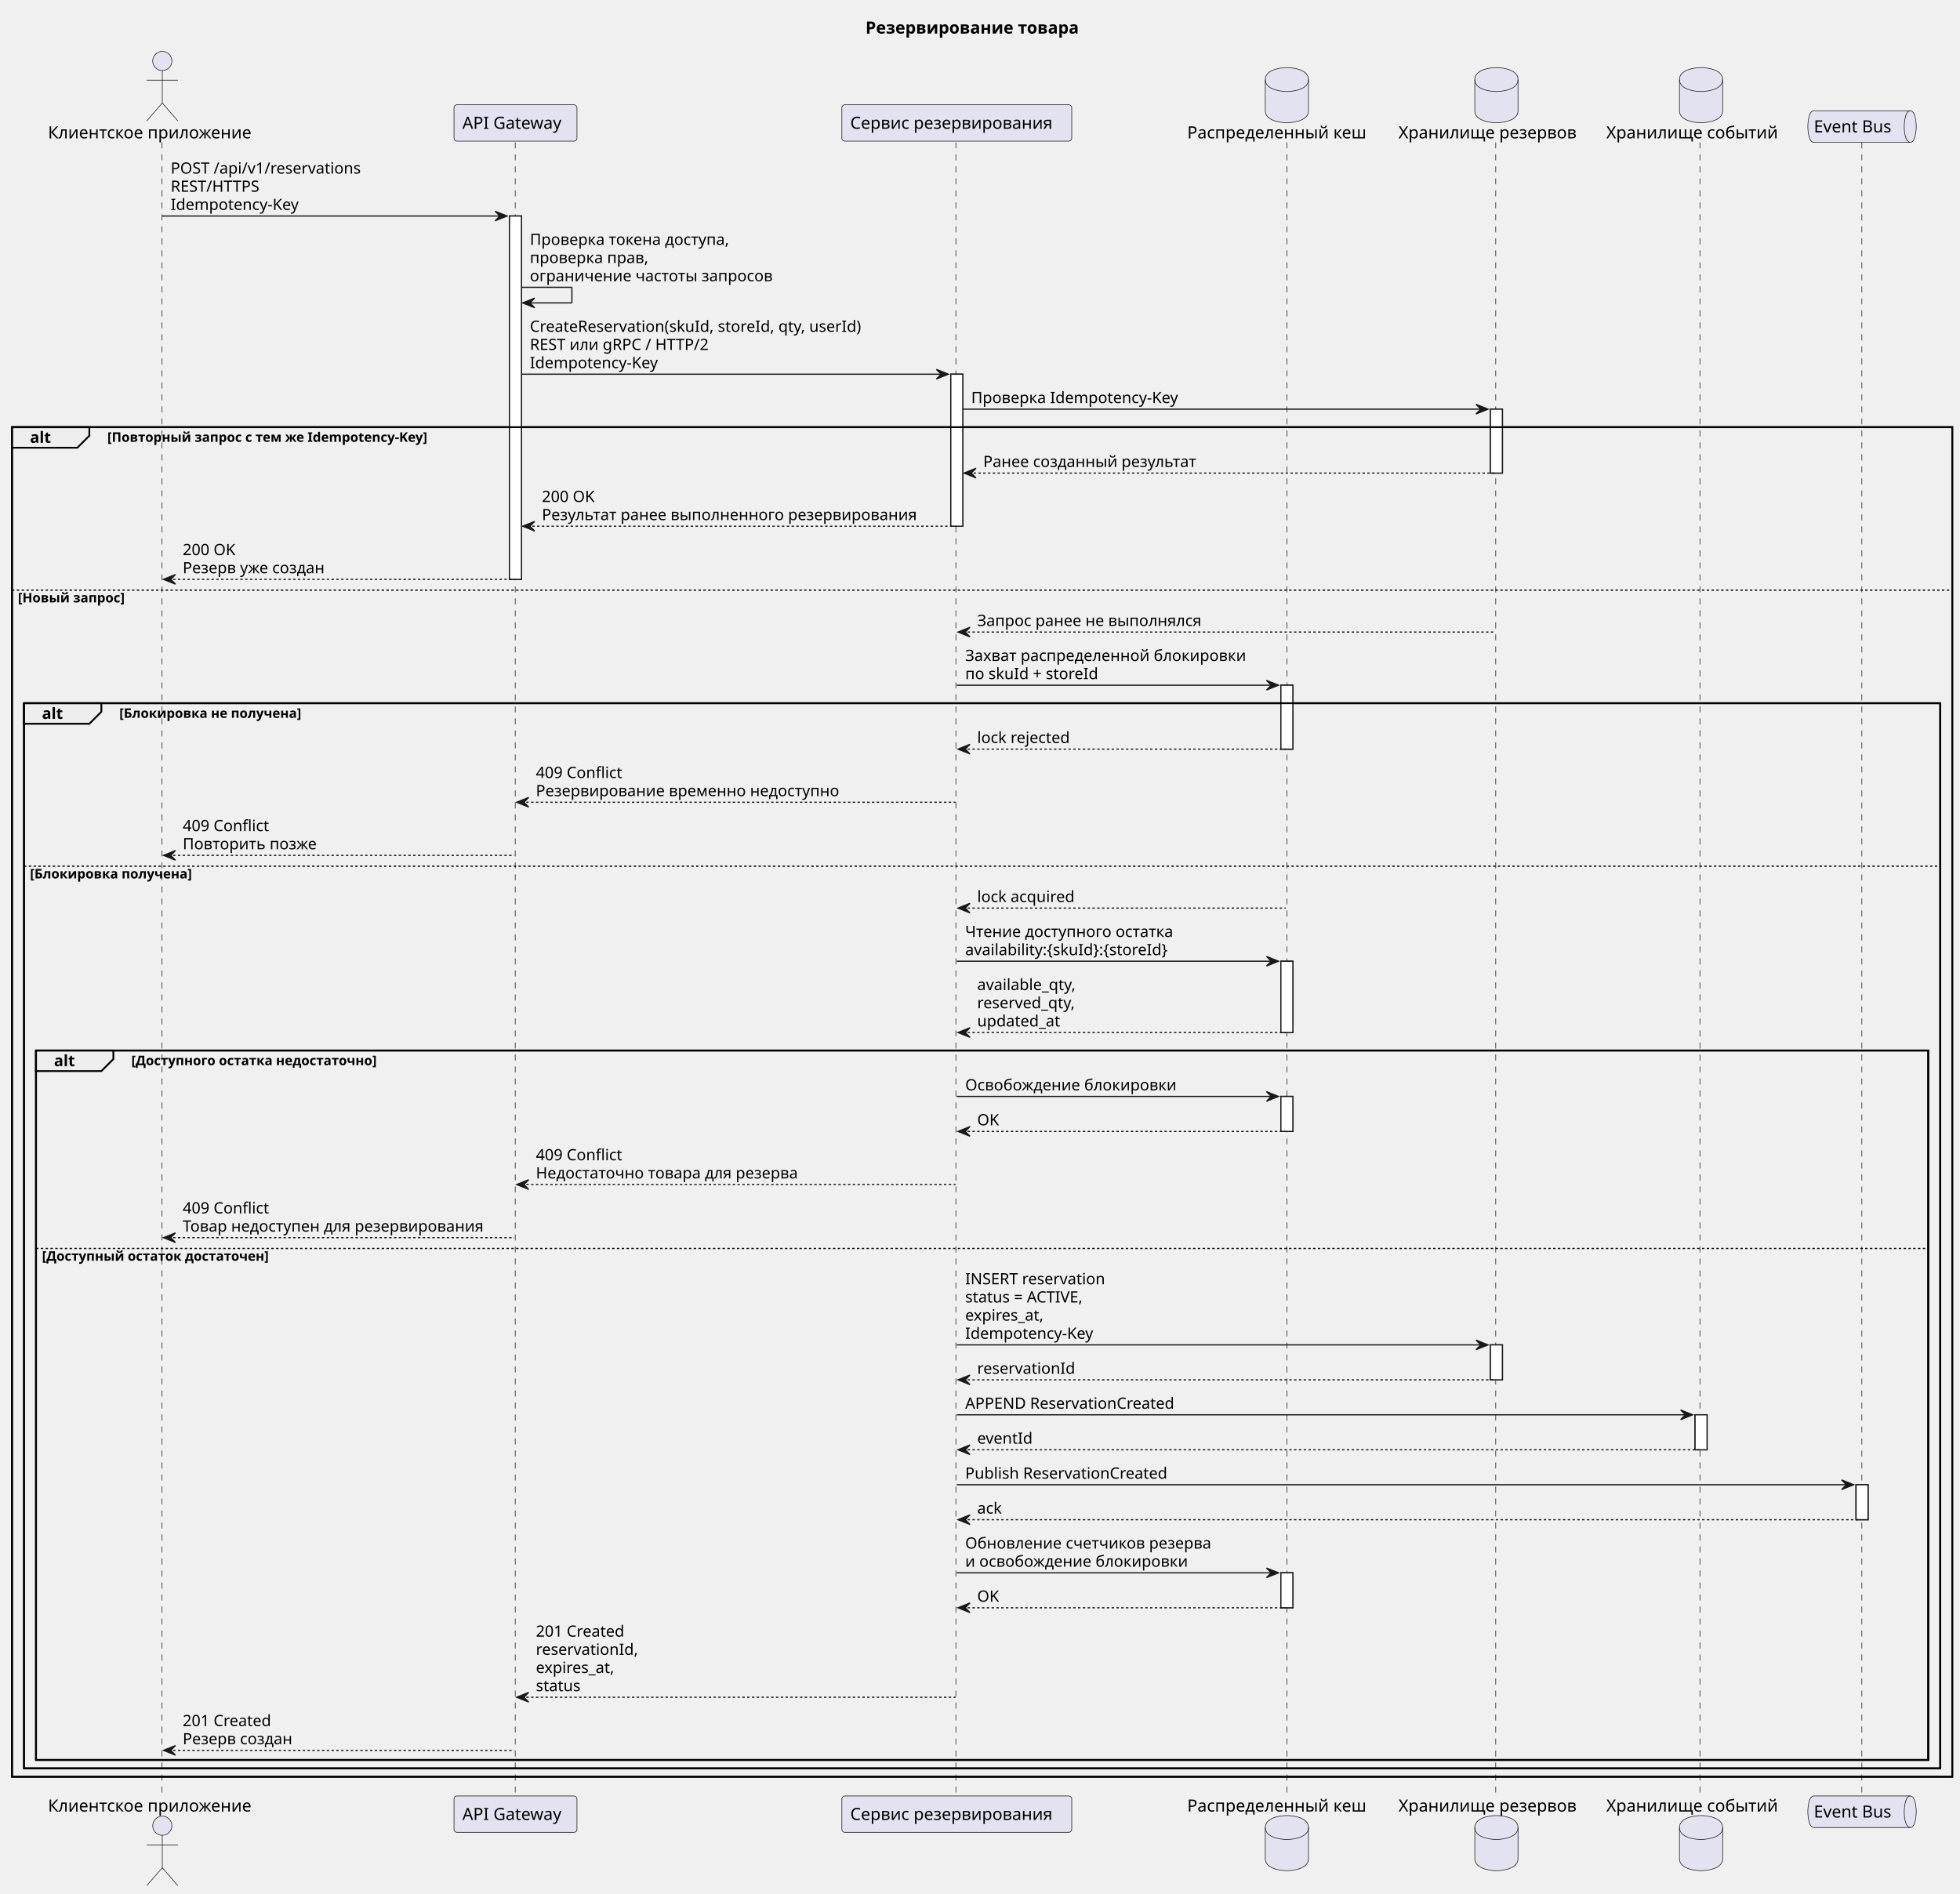
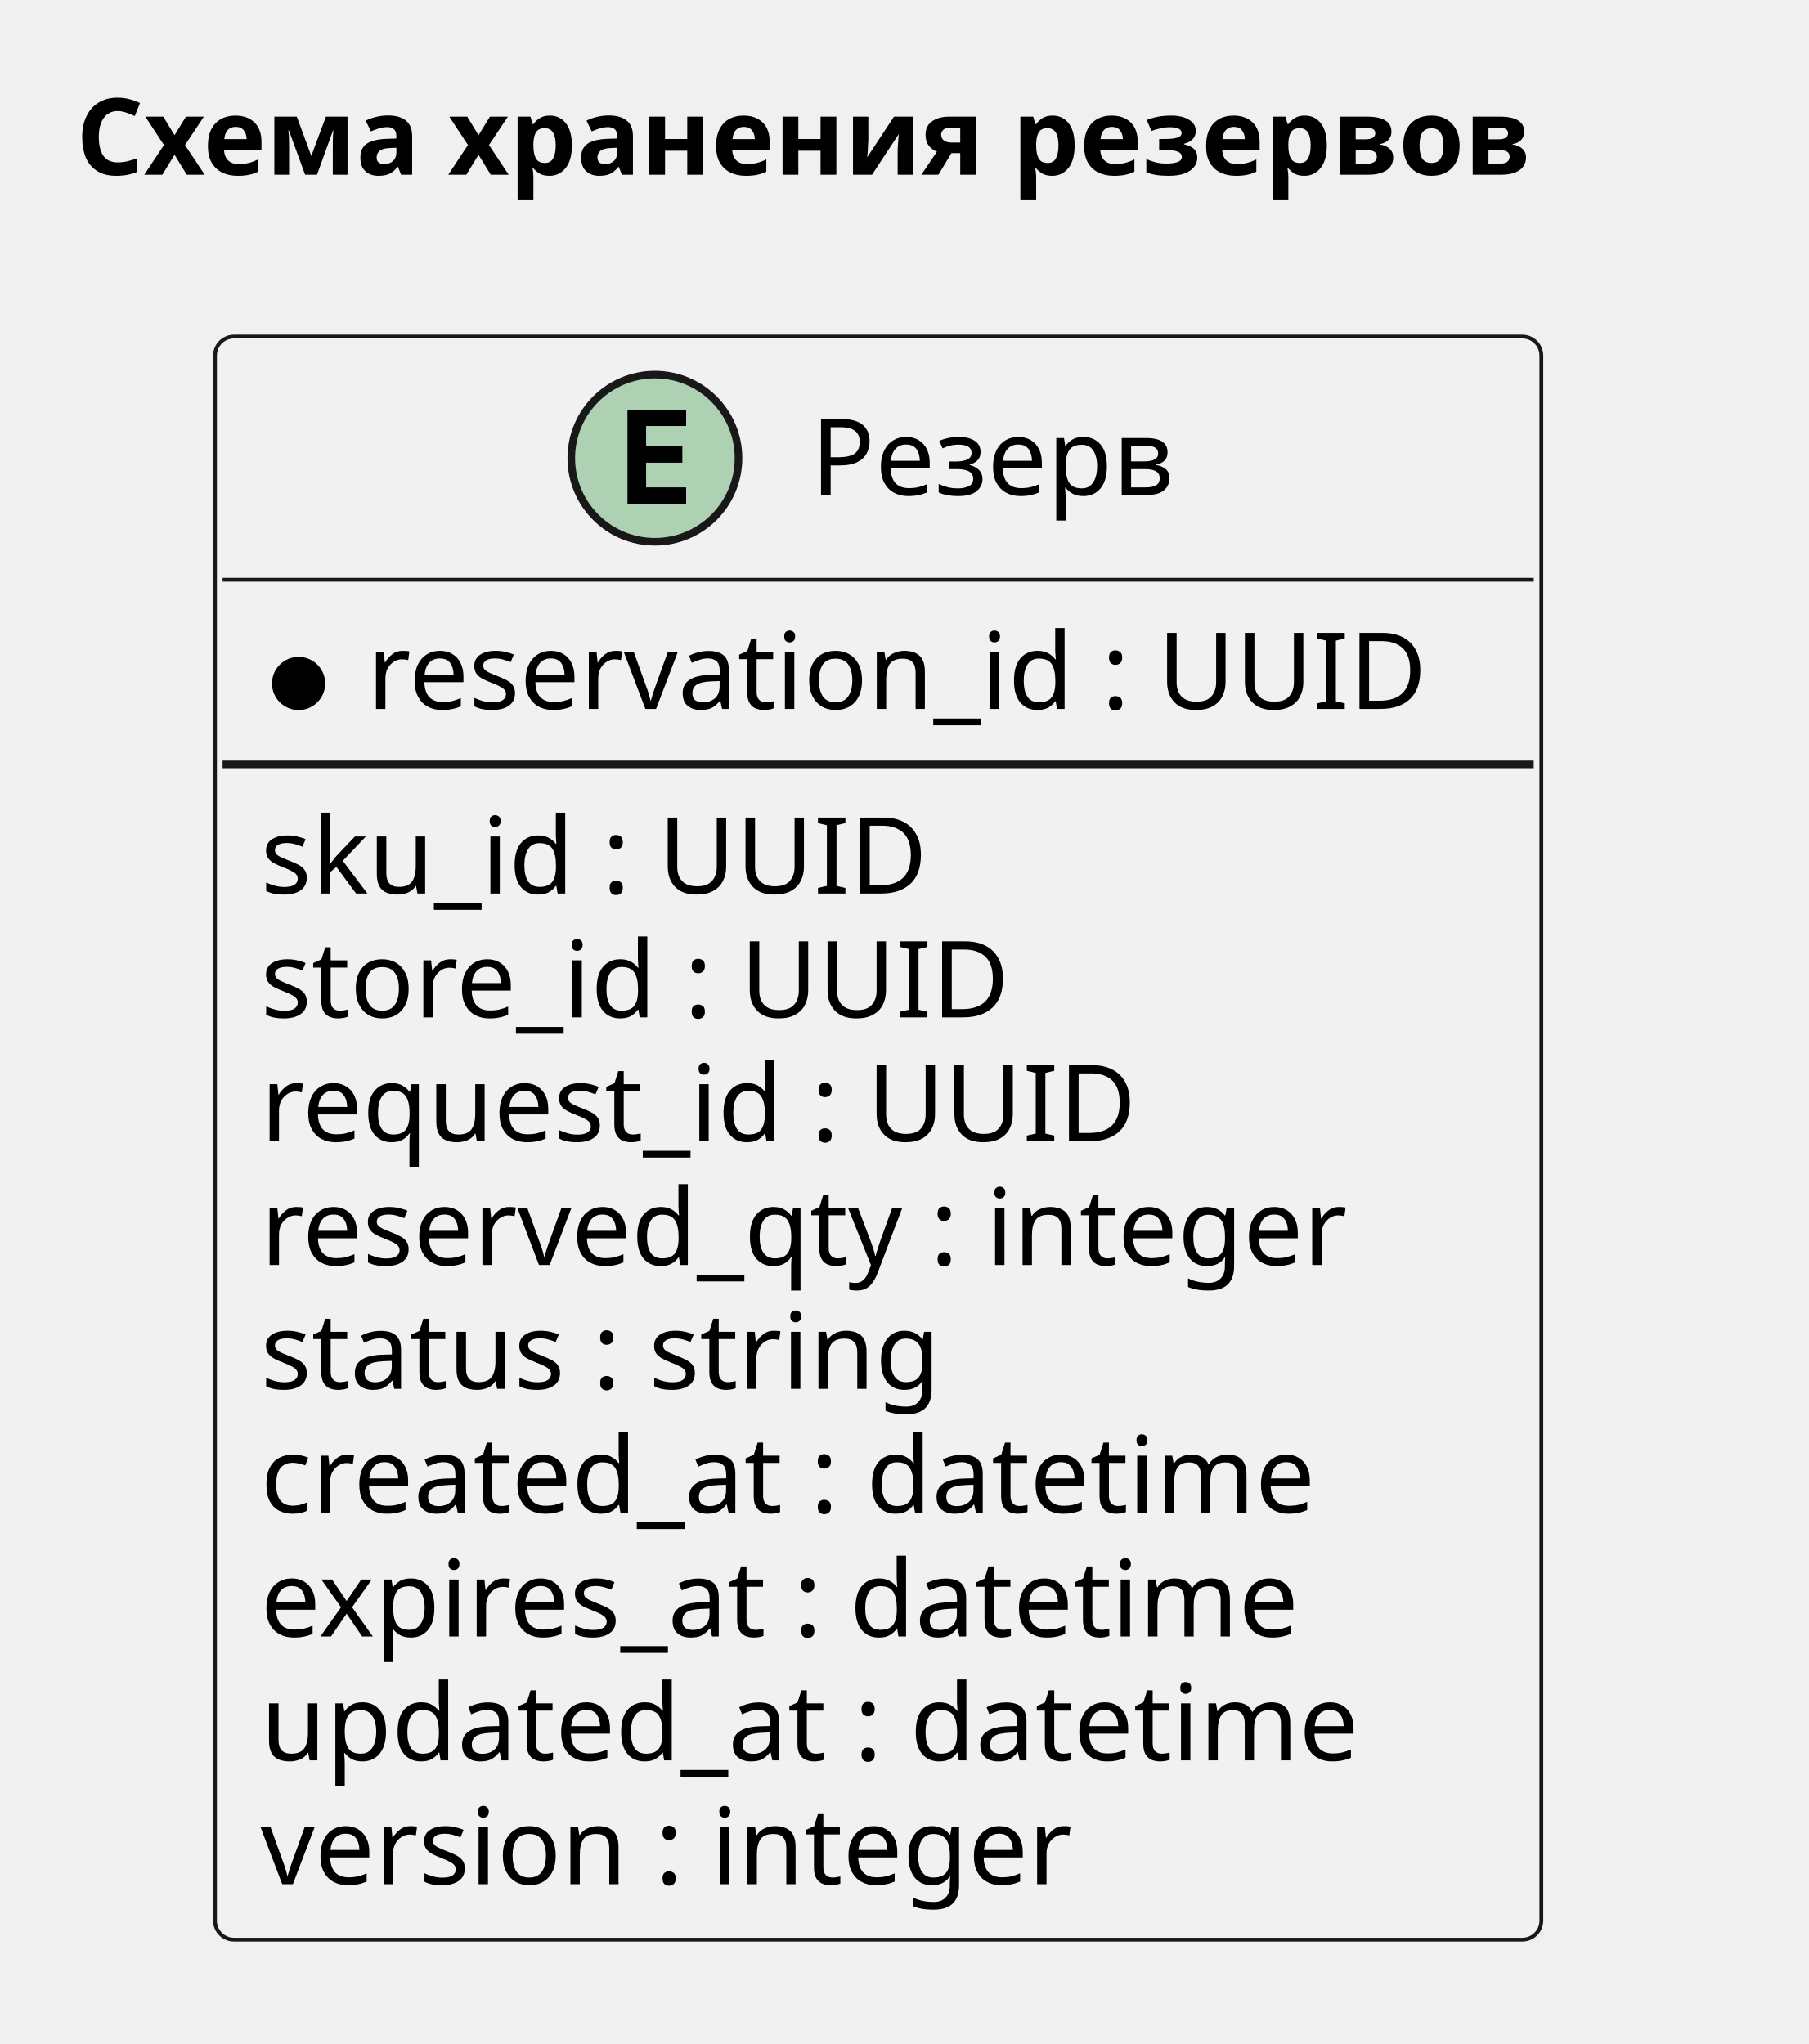
- <svg xmlns="http://www.w3.org/2000/svg" contentStyleType="text/css" data-diagram-type="SEQUENCE" height="1578px" preserveAspectRatio="none" style="width:1633px;height:1578px;background:#FFFFFF;" version="1.1" viewBox="0 0 1633 1578" width="1633px" zoomAndPan="magnify">
+ <svg xmlns="http://www.w3.org/2000/svg" contentStyleType="text/css" data-diagram-type="CLASS" height="269px" preserveAspectRatio="none" style="width:238px;height:269px;background:#FFFFFF;" version="1.1" viewBox="0 0 238 269" width="238px" zoomAndPan="magnify">
  <defs />
  <g>
-     <text fill="#000000" font-family="sans-serif" font-size="14" font-weight="bold" lengthAdjust="spacing" textLength="193.382" x="721.081" y="27.995">Резервирование товара</text>
-     <g>
-       <rect fill="#FFFFFF" height="302.727" style="stroke:#181818;stroke-width:1;" width="10" x="424.481" y="179.992" />
+     <g class="title" data-source-line="1">
+       <text fill="#000000" font-family="sans-serif" font-size="14" font-weight="bold" lengthAdjust="spacing" textLength="210.082" x="10" y="22.995">Схема хранения резервов</text>
    </g>
-     <g>
-       <rect fill="#FFFFFF" height="126.664" style="stroke:#181818;stroke-width:1;" width="10" x="792.165" y="311.789" />
-     </g>
-     <g>
-       <rect fill="#FFFFFF" height="53.266" style="stroke:#181818;stroke-width:1;" width="10" x="1067.183" y="570.922" />
-     </g>
-     <g>
-       <rect fill="#FFFFFF" height="59.398" style="stroke:#181818;stroke-width:1;" width="10" x="1067.183" y="800.922" />
-     </g>
-     <g>
-       <rect fill="#FFFFFF" height="29.133" style="stroke:#181818;stroke-width:1;" width="10" x="1067.183" y="913.586" />
-     </g>
-     <g>
-       <rect fill="#FFFFFF" height="29.133" style="stroke:#181818;stroke-width:1;" width="10" x="1067.183" y="1310.516" />
-     </g>
-     <g>
-       <rect fill="#FFFFFF" height="53.266" style="stroke:#181818;stroke-width:1;" width="10" x="1241.749" y="340.922" />
-     </g>
-     <g>
-       <rect fill="#FFFFFF" height="29.133" style="stroke:#181818;stroke-width:1;" width="10" x="1241.749" y="1120.586" />
-     </g>
-     <g>
-       <rect fill="#FFFFFF" height="29.133" style="stroke:#181818;stroke-width:1;" width="10" x="1412.262" y="1178.852" />
-     </g>
-     <g>
-       <rect fill="#FFFFFF" height="29.133" style="stroke:#181818;stroke-width:1;" width="10" x="1546.38" y="1237.117" />
-     </g>
-     <rect fill="none" height="1124.523" style="stroke:#000000;stroke-width:1.5;" width="1616.544" x="10" y="355.922" />
-     <rect fill="none" height="887.523" style="stroke:#000000;stroke-width:1.5;" width="1596.544" x="20" y="585.922" />
-     <rect fill="none" height="591.125" style="stroke:#000000;stroke-width:1.5;" width="1576.544" x="30" y="875.32" />
-     <g class="participant-lifeline" data-entity-uid="part1" data-qualified-name="Client" id="part1-lifeline">
-       <g>
-         <rect fill="#000000" fill-opacity="0" height="1378.852" width="8" x="131.217" y="118.594" />
-         <line style="stroke:#181818;stroke-width:0.5;stroke-dasharray:5,5;" x1="135" x2="135" y1="118.594" y2="1497.445" />
+     <g class="entity" data-qualified-name="Reservation" data-source-line="3" id="ent0002">
+       <rect fill="#F1F1F1" height="210.969" rx="2.5" ry="2.5" style="stroke:#181818;stroke-width:0.5;" width="174.511" x="28.286" y="44.297" />
+       <ellipse cx="86.165" cy="60.297" fill="#ADD1B2" rx="11" ry="11" style="stroke:#181818;stroke-width:1;" />
+       <path d="M90.275,66.297 L82.556,66.297 L82.556,53.906 L90.275,53.906 L90.275,56.062 L85.009,56.062 L85.009,58.734 L89.775,58.734 L89.775,60.891 L85.009,60.891 L85.009,64.141 L90.275,64.141 L90.275,66.297 Z " fill="#000000" />
+       <text fill="#000000" font-family="sans-serif" font-size="14" lengthAdjust="spacing" textLength="50.251" x="106.665" y="65.144">Резерв</text>
+       <line style="stroke:#181818;stroke-width:0.5;" x1="29.286" x2="201.796" y1="76.297" y2="76.297" />
+       <g data-visibility-modifier="IE_MANDATORY">
+         <ellipse cx="39.286" cy="89.945" fill="#000000" rx="3" ry="3" style="stroke:#000000;stroke-width:1;" />
      </g>
-     </g>
-     <g class="participant-lifeline" data-entity-uid="part2" data-qualified-name="Gateway" id="part2-lifeline">
-       <g>
-         <rect fill="#000000" fill-opacity="0" height="1378.852" width="8" x="425.481" y="118.594" />
-         <line style="stroke:#181818;stroke-width:0.5;stroke-dasharray:5,5;" x1="429.259" x2="429.259" y1="118.594" y2="1497.445" />
-       </g>
-     </g>
-     <g class="participant-lifeline" data-entity-uid="part3" data-qualified-name="ReservationService" id="part3-lifeline">
-       <g>
-         <rect fill="#000000" fill-opacity="0" height="1378.852" width="8" x="793.165" y="118.594" />
-         <line style="stroke:#181818;stroke-width:0.5;stroke-dasharray:5,5;" x1="796.403" x2="796.403" y1="118.594" y2="1497.445" />
-       </g>
-     </g>
-     <g class="participant-lifeline" data-entity-uid="part4" data-qualified-name="Cache" id="part4-lifeline">
-       <g>
-         <rect fill="#000000" fill-opacity="0" height="1378.852" width="8" x="1068.183" y="118.594" />
-         <line style="stroke:#181818;stroke-width:0.5;stroke-dasharray:5,5;" x1="1072.175" x2="1072.175" y1="118.594" y2="1497.445" />
-       </g>
-     </g>
-     <g class="participant-lifeline" data-entity-uid="part5" data-qualified-name="ReservationStore" id="part5-lifeline">
-       <g>
-         <rect fill="#000000" fill-opacity="0" height="1378.852" width="8" x="1242.749" y="118.594" />
-         <line style="stroke:#181818;stroke-width:0.5;stroke-dasharray:5,5;" x1="1246.19" x2="1246.19" y1="118.594" y2="1497.445" />
-       </g>
-     </g>
-     <g class="participant-lifeline" data-entity-uid="part6" data-qualified-name="EventStore" id="part6-lifeline">
-       <g>
-         <rect fill="#000000" fill-opacity="0" height="1378.852" width="8" x="1413.262" y="118.594" />
-         <line style="stroke:#181818;stroke-width:0.5;stroke-dasharray:5,5;" x1="1416.308" x2="1416.308" y1="118.594" y2="1497.445" />
-       </g>
-     </g>
-     <g class="participant-lifeline" data-entity-uid="part7" data-qualified-name="EventBus" id="part7-lifeline">
-       <g>
-         <rect fill="#000000" fill-opacity="0" height="1378.852" width="8" x="1547.38" y="118.594" />
-         <line style="stroke:#181818;stroke-width:0.5;stroke-dasharray:5,5;" x1="1551.216" x2="1551.216" y1="118.594" y2="1497.445" />
-       </g>
-     </g>
-     <g class="participant participant-head" data-entity-uid="part1" data-qualified-name="Client" id="part1-head">
-       <text fill="#000000" font-family="sans-serif" font-size="14" lengthAdjust="spacing" textLength="184.434" x="40" y="115.292">Клиентское приложение</text>
-       <ellipse cx="135.217" cy="50.797" fill="#E2E2F0" rx="8" ry="8" style="stroke:#181818;stroke-width:0.5;" />
-       <path d="M135.217,58.797 L135.217,85.797 M122.217,66.797 L148.217,66.797 M135.217,85.797 L122.217,100.797 M135.217,85.797 L148.217,100.797" fill="none" style="stroke:#181818;stroke-width:0.5;" />
-     </g>
-     <g class="participant participant-tail" data-entity-uid="part1" data-qualified-name="Client" id="part1-tail">
-       <text fill="#000000" font-family="sans-serif" font-size="14" lengthAdjust="spacing" textLength="184.434" x="40" y="1509.44">Клиентское приложение</text>
-       <ellipse cx="135.217" cy="1521.242" fill="#E2E2F0" rx="8" ry="8" style="stroke:#181818;stroke-width:0.5;" />
-       <path d="M135.217,1529.242 L135.217,1556.242 M122.217,1537.242 L148.217,1537.242 M135.217,1556.242 L122.217,1571.242 M135.217,1556.242 L148.217,1571.242" fill="none" style="stroke:#181818;stroke-width:0.5;" />
-     </g>
-     <g class="participant participant-head" data-entity-uid="part2" data-qualified-name="Gateway" id="part2-head">
-       <rect fill="#E2E2F0" height="30.297" rx="2.5" ry="2.5" style="stroke:#181818;stroke-width:0.5;" width="102.443" x="378.259" y="87.297" />
-       <text fill="#000000" font-family="sans-serif" font-size="14" lengthAdjust="spacing" textLength="88.443" x="385.259" y="107.292">API Gateway</text>
-     </g>
-     <g class="participant participant-tail" data-entity-uid="part2" data-qualified-name="Gateway" id="part2-tail">
-       <rect fill="#E2E2F0" height="30.297" rx="2.5" ry="2.5" style="stroke:#181818;stroke-width:0.5;" width="102.443" x="378.259" y="1496.445" />
-       <text fill="#000000" font-family="sans-serif" font-size="14" lengthAdjust="spacing" textLength="88.443" x="385.259" y="1516.44">API Gateway</text>
-     </g>
-     <g class="participant participant-head" data-entity-uid="part3" data-qualified-name="ReservationService" id="part3-head">
-       <rect fill="#E2E2F0" height="30.297" rx="2.5" ry="2.5" style="stroke:#181818;stroke-width:0.5;" width="191.523" x="701.403" y="87.297" />
-       <text fill="#000000" font-family="sans-serif" font-size="14" lengthAdjust="spacing" textLength="177.523" x="708.403" y="107.292">Сервис резервирования</text>
-     </g>
-     <g class="participant participant-tail" data-entity-uid="part3" data-qualified-name="ReservationService" id="part3-tail">
-       <rect fill="#E2E2F0" height="30.297" rx="2.5" ry="2.5" style="stroke:#181818;stroke-width:0.5;" width="191.523" x="701.403" y="1496.445" />
-       <text fill="#000000" font-family="sans-serif" font-size="14" lengthAdjust="spacing" textLength="177.523" x="708.403" y="1516.44">Сервис резервирования</text>
-     </g>
-     <g class="participant participant-head" data-entity-uid="part4" data-qualified-name="Cache" id="part4-head">
-       <text fill="#000000" font-family="sans-serif" font-size="14" lengthAdjust="spacing" textLength="160.016" x="989.175" y="115.292">Распределенный кеш</text>
-       <path d="M1054.183,66.297 C1054.183,56.297 1072.183,56.297 1072.183,56.297 C1072.183,56.297 1090.183,56.297 1090.183,66.297 L1090.183,92.297 C1090.183,102.297 1072.183,102.297 1072.183,102.297 C1072.183,102.297 1054.183,102.297 1054.183,92.297 L1054.183,66.297" fill="#E2E2F0" style="stroke:#181818;stroke-width:0.5;" />
-       <path d="M1054.183,66.297 C1054.183,76.297 1072.183,76.297 1072.183,76.297 C1072.183,76.297 1090.183,76.297 1090.183,66.297" fill="none" style="stroke:#181818;stroke-width:0.5;" />
-     </g>
-     <g class="participant participant-tail" data-entity-uid="part4" data-qualified-name="Cache" id="part4-tail">
-       <text fill="#000000" font-family="sans-serif" font-size="14" lengthAdjust="spacing" textLength="160.016" x="989.175" y="1509.44">Распределенный кеш</text>
-       <path d="M1054.183,1522.742 C1054.183,1512.742 1072.183,1512.742 1072.183,1512.742 C1072.183,1512.742 1090.183,1512.742 1090.183,1522.742 L1090.183,1548.742 C1090.183,1558.742 1072.183,1558.742 1072.183,1558.742 C1072.183,1558.742 1054.183,1558.742 1054.183,1548.742 L1054.183,1522.742" fill="#E2E2F0" style="stroke:#181818;stroke-width:0.5;" />
-       <path d="M1054.183,1522.742 C1054.183,1532.742 1072.183,1532.742 1072.183,1532.742 C1072.183,1532.742 1090.183,1532.742 1090.183,1522.742" fill="none" style="stroke:#181818;stroke-width:0.5;" />
-     </g>
-     <g class="participant participant-head" data-entity-uid="part5" data-qualified-name="ReservationStore" id="part5-head">
-       <text fill="#000000" font-family="sans-serif" font-size="14" lengthAdjust="spacing" textLength="157.117" x="1165.19" y="115.292">Хранилище резервов</text>
-       <path d="M1228.749,66.297 C1228.749,56.297 1246.749,56.297 1246.749,56.297 C1246.749,56.297 1264.749,56.297 1264.749,66.297 L1264.749,92.297 C1264.749,102.297 1246.749,102.297 1246.749,102.297 C1246.749,102.297 1228.749,102.297 1228.749,92.297 L1228.749,66.297" fill="#E2E2F0" style="stroke:#181818;stroke-width:0.5;" />
-       <path d="M1228.749,66.297 C1228.749,76.297 1246.749,76.297 1246.749,76.297 C1246.749,76.297 1264.749,76.297 1264.749,66.297" fill="none" style="stroke:#181818;stroke-width:0.5;" />
-     </g>
-     <g class="participant participant-tail" data-entity-uid="part5" data-qualified-name="ReservationStore" id="part5-tail">
-       <text fill="#000000" font-family="sans-serif" font-size="14" lengthAdjust="spacing" textLength="157.117" x="1165.19" y="1509.44">Хранилище резервов</text>
-       <path d="M1228.749,1522.742 C1228.749,1512.742 1246.749,1512.742 1246.749,1512.742 C1246.749,1512.742 1264.749,1512.742 1264.749,1522.742 L1264.749,1548.742 C1264.749,1558.742 1246.749,1558.742 1246.749,1558.742 C1246.749,1558.742 1228.749,1558.742 1228.749,1548.742 L1228.749,1522.742" fill="#E2E2F0" style="stroke:#181818;stroke-width:0.5;" />
-       <path d="M1228.749,1522.742 C1228.749,1532.742 1246.749,1532.742 1246.749,1532.742 C1246.749,1532.742 1264.749,1532.742 1264.749,1522.742" fill="none" style="stroke:#181818;stroke-width:0.5;" />
-     </g>
-     <g class="participant participant-head" data-entity-uid="part6" data-qualified-name="EventStore" id="part6-head">
-       <text fill="#000000" font-family="sans-serif" font-size="14" lengthAdjust="spacing" textLength="151.908" x="1338.308" y="115.292">Хранилище событий</text>
-       <path d="M1399.262,66.297 C1399.262,56.297 1417.262,56.297 1417.262,56.297 C1417.262,56.297 1435.262,56.297 1435.262,66.297 L1435.262,92.297 C1435.262,102.297 1417.262,102.297 1417.262,102.297 C1417.262,102.297 1399.262,102.297 1399.262,92.297 L1399.262,66.297" fill="#E2E2F0" style="stroke:#181818;stroke-width:0.5;" />
-       <path d="M1399.262,66.297 C1399.262,76.297 1417.262,76.297 1417.262,76.297 C1417.262,76.297 1435.262,76.297 1435.262,66.297" fill="none" style="stroke:#181818;stroke-width:0.5;" />
-     </g>
-     <g class="participant participant-tail" data-entity-uid="part6" data-qualified-name="EventStore" id="part6-tail">
-       <text fill="#000000" font-family="sans-serif" font-size="14" lengthAdjust="spacing" textLength="151.908" x="1338.308" y="1509.44">Хранилище событий</text>
-       <path d="M1399.262,1522.742 C1399.262,1512.742 1417.262,1512.742 1417.262,1512.742 C1417.262,1512.742 1435.262,1512.742 1435.262,1522.742 L1435.262,1548.742 C1435.262,1558.742 1417.262,1558.742 1417.262,1558.742 C1417.262,1558.742 1399.262,1558.742 1399.262,1548.742 L1399.262,1522.742" fill="#E2E2F0" style="stroke:#181818;stroke-width:0.5;" />
-       <path d="M1399.262,1522.742 C1399.262,1532.742 1417.262,1532.742 1417.262,1532.742 C1417.262,1532.742 1435.262,1532.742 1435.262,1522.742" fill="none" style="stroke:#181818;stroke-width:0.5;" />
-     </g>
-     <g class="participant participant-head" data-entity-uid="part7" data-qualified-name="EventBus" id="part7-head">
-       <path d="M1511.216,92.297 L1591.544,92.297 C1596.544,92.297 1596.544,105.445 1596.544,105.445 C1596.544,105.445 1596.544,118.594 1591.544,118.594 L1511.216,118.594 C1506.216,118.594 1506.216,105.445 1506.216,105.445 C1506.216,105.445 1506.216,92.297 1511.216,92.297" fill="#E2E2F0" style="stroke:#181818;stroke-width:0.5;" />
-       <path d="M1591.544,92.297 C1586.544,92.297 1586.544,105.445 1586.544,105.445 C1586.544,118.594 1591.544,118.594 1591.544,118.594" fill="none" style="stroke:#181818;stroke-width:0.5;" />
-       <text fill="#000000" font-family="sans-serif" font-size="14" lengthAdjust="spacing" textLength="70.328" x="1511.216" y="110.292">Event Bus</text>
-     </g>
-     <g class="participant participant-tail" data-entity-uid="part7" data-qualified-name="EventBus" id="part7-tail">
-       <path d="M1511.216,1496.445 L1591.544,1496.445 C1596.544,1496.445 1596.544,1509.594 1596.544,1509.594 C1596.544,1509.594 1596.544,1522.742 1591.544,1522.742 L1511.216,1522.742 C1506.216,1522.742 1506.216,1509.594 1506.216,1509.594 C1506.216,1509.594 1506.216,1496.445 1511.216,1496.445" fill="#E2E2F0" style="stroke:#181818;stroke-width:0.5;" />
-       <path d="M1591.544,1496.445 C1586.544,1496.445 1586.544,1509.594 1586.544,1509.594 C1586.544,1522.742 1591.544,1522.742 1591.544,1522.742" fill="none" style="stroke:#181818;stroke-width:0.5;" />
-       <text fill="#000000" font-family="sans-serif" font-size="14" lengthAdjust="spacing" textLength="70.328" x="1511.216" y="1514.44">Event Bus</text>
-     </g>
-     <g>
-       <rect fill="#FFFFFF" height="302.727" style="stroke:#181818;stroke-width:1;" width="10" x="424.481" y="179.992" />
-     </g>
-     <g>
-       <rect fill="#FFFFFF" height="126.664" style="stroke:#181818;stroke-width:1;" width="10" x="792.165" y="311.789" />
-     </g>
-     <g>
-       <rect fill="#FFFFFF" height="53.266" style="stroke:#181818;stroke-width:1;" width="10" x="1067.183" y="570.922" />
-     </g>
-     <g>
-       <rect fill="#FFFFFF" height="59.398" style="stroke:#181818;stroke-width:1;" width="10" x="1067.183" y="800.922" />
-     </g>
-     <g>
-       <rect fill="#FFFFFF" height="29.133" style="stroke:#181818;stroke-width:1;" width="10" x="1067.183" y="913.586" />
-     </g>
-     <g>
-       <rect fill="#FFFFFF" height="29.133" style="stroke:#181818;stroke-width:1;" width="10" x="1067.183" y="1310.516" />
-     </g>
-     <g>
-       <rect fill="#FFFFFF" height="53.266" style="stroke:#181818;stroke-width:1;" width="10" x="1241.749" y="340.922" />
-     </g>
-     <g>
-       <rect fill="#FFFFFF" height="29.133" style="stroke:#181818;stroke-width:1;" width="10" x="1241.749" y="1120.586" />
-     </g>
-     <g>
-       <rect fill="#FFFFFF" height="29.133" style="stroke:#181818;stroke-width:1;" width="10" x="1412.262" y="1178.852" />
-     </g>
-     <g>
-       <rect fill="#FFFFFF" height="29.133" style="stroke:#181818;stroke-width:1;" width="10" x="1546.38" y="1237.117" />
-     </g>
-     <g class="message" data-entity-1="part1" data-entity-2="part2" id="msg1">
-       <polygon fill="#181818" points="412.481,175.992,422.481,179.992,412.481,183.992,416.481,179.992" style="stroke:#181818;stroke-width:1;" />
-       <line style="stroke:#181818;stroke-width:1;" x1="135.217" x2="418.481" y1="179.992" y2="179.992" />
-       <text fill="#000000" font-family="sans-serif" font-size="13" lengthAdjust="spacing" textLength="168.124" x="142.217" y="144.661">POST /api/v1/reservations</text>
-       <text fill="#000000" font-family="sans-serif" font-size="13" lengthAdjust="spacing" textLength="79.568" x="142.217" y="159.793">REST/HTTPS</text>
-       <text fill="#000000" font-family="sans-serif" font-size="13" lengthAdjust="spacing" textLength="114.036" x="142.217" y="174.926">Idempotency-Key</text>
-     </g>
-     <g class="message" data-entity-1="part2" data-entity-2="part2" id="msg2">
-       <line style="stroke:#181818;stroke-width:1;" x1="434.481" x2="476.481" y1="239.391" y2="239.391" />
-       <line style="stroke:#181818;stroke-width:1;" x1="476.481" x2="476.481" y1="239.391" y2="252.391" />
-       <line style="stroke:#181818;stroke-width:1;" x1="435.481" x2="476.481" y1="252.391" y2="252.391" />
-       <polygon fill="#181818" points="445.481,248.391,435.481,252.391,445.481,256.391,441.481,252.391" style="stroke:#181818;stroke-width:1;" />
-       <text fill="#000000" font-family="sans-serif" font-size="13" lengthAdjust="spacing" textLength="181.772" x="441.481" y="204.059">Проверка токена доступа,</text>
-       <text fill="#000000" font-family="sans-serif" font-size="13" lengthAdjust="spacing" textLength="105.079" x="441.481" y="219.192">проверка прав,</text>
-       <text fill="#000000" font-family="sans-serif" font-size="13" lengthAdjust="spacing" textLength="215.344" x="441.481" y="234.325">ограничение частоты запросов</text>
-     </g>
-     <g class="message" data-entity-1="part2" data-entity-2="part3" id="msg3">
-       <polygon fill="#181818" points="780.165,307.789,790.165,311.789,780.165,315.789,784.165,311.789" style="stroke:#181818;stroke-width:1;" />
-       <line style="stroke:#181818;stroke-width:1;" x1="434.481" x2="786.165" y1="311.789" y2="311.789" />
-       <text fill="#000000" font-family="sans-serif" font-size="13" lengthAdjust="spacing" textLength="297.489" x="441.481" y="276.457">CreateReservation(skuId, storeId, qty, userId)</text>
-       <text fill="#000000" font-family="sans-serif" font-size="13" lengthAdjust="spacing" textLength="159.904" x="441.481" y="291.59">REST или gRPC / HTTP/2</text>
-       <text fill="#000000" font-family="sans-serif" font-size="13" lengthAdjust="spacing" textLength="114.036" x="441.481" y="306.723">Idempotency-Key</text>
-     </g>
-     <g class="message" data-entity-1="part3" data-entity-2="part5" id="msg4">
-       <polygon fill="#181818" points="1229.749,336.922,1239.749,340.922,1229.749,344.922,1233.749,340.922" style="stroke:#181818;stroke-width:1;" />
-       <line style="stroke:#181818;stroke-width:1;" x1="802.165" x2="1235.749" y1="340.922" y2="340.922" />
-       <text fill="#000000" font-family="sans-serif" font-size="13" lengthAdjust="spacing" textLength="183.879" x="809.165" y="335.856">Проверка Idempotency-Key</text>
-     </g>
-     <path d="M10,355.922 L74.443,355.922 L74.443,363.055 L64.443,373.055 L10,373.055 L10,355.922" fill="#EEEEEE" style="stroke:#000000;stroke-width:1.5;" />
-     <rect fill="none" height="1124.523" style="stroke:#000000;stroke-width:1.5;" width="1616.544" x="10" y="355.922" />
-     <text fill="#000000" font-family="sans-serif" font-size="13" font-weight="bold" lengthAdjust="spacing" textLength="19.443" x="25" y="368.989">alt</text>
-     <text fill="#000000" font-family="sans-serif" font-size="11" font-weight="bold" lengthAdjust="spacing" textLength="299.39" x="89.443" y="368.132">[Повторный запрос с тем же Idempotency-Key]</text>
-     <g class="message" data-entity-1="part5" data-entity-2="part3" id="msg5">
-       <polygon fill="#181818" points="813.165,390.188,803.165,394.188,813.165,398.188,809.165,394.188" style="stroke:#181818;stroke-width:1;" />
-       <line style="stroke:#181818;stroke-width:1;stroke-dasharray:2,2;" x1="807.165" x2="1245.749" y1="394.188" y2="394.188" />
-       <text fill="#000000" font-family="sans-serif" font-size="13" lengthAdjust="spacing" textLength="193.185" x="819.165" y="389.122">Ранее созданный результат</text>
-     </g>
-     <g class="message" data-entity-1="part3" data-entity-2="part2" id="msg6">
-       <polygon fill="#181818" points="445.481,434.453,435.481,438.453,445.481,442.453,441.481,438.453" style="stroke:#181818;stroke-width:1;" />
-       <line style="stroke:#181818;stroke-width:1;stroke-dasharray:2,2;" x1="439.481" x2="796.165" y1="438.453" y2="438.453" />
-       <text fill="#000000" font-family="sans-serif" font-size="13" lengthAdjust="spacing" textLength="47.703" x="451.481" y="418.254">200 OK</text>
-       <text fill="#000000" font-family="sans-serif" font-size="13" lengthAdjust="spacing" textLength="333.684" x="451.481" y="433.387">Результат ранее выполненного резервирования</text>
-     </g>
-     <g class="message" data-entity-1="part2" data-entity-2="part1" id="msg7">
-       <polygon fill="#181818" points="146.217,478.719,136.217,482.719,146.217,486.719,142.217,482.719" style="stroke:#181818;stroke-width:1;" />
-       <line style="stroke:#181818;stroke-width:1;stroke-dasharray:2,2;" x1="140.217" x2="428.481" y1="482.719" y2="482.719" />
-       <text fill="#000000" font-family="sans-serif" font-size="13" lengthAdjust="spacing" textLength="47.703" x="152.217" y="462.52">200 OK</text>
-       <text fill="#000000" font-family="sans-serif" font-size="13" lengthAdjust="spacing" textLength="129.797" x="152.217" y="477.653">Резерв уже создан</text>
-     </g>
-     <line style="stroke:#000000;stroke-width:1;stroke-dasharray:2,2;" x1="10" x2="1626.544" y1="491.719" y2="491.719" />
-     <text fill="#000000" font-family="sans-serif" font-size="11" font-weight="bold" lengthAdjust="spacing" textLength="98.629" x="15" y="501.929">[Новый запрос]</text>
-     <g class="message" data-entity-1="part5" data-entity-2="part3" id="msg8">
-       <polygon fill="#181818" points="808.165,522.656,798.165,526.656,808.165,530.656,804.165,526.656" style="stroke:#181818;stroke-width:1;" />
-       <line style="stroke:#181818;stroke-width:1;stroke-dasharray:2,2;" x1="802.165" x2="1245.749" y1="526.656" y2="526.656" />
-       <text fill="#000000" font-family="sans-serif" font-size="13" lengthAdjust="spacing" textLength="200.046" x="814.165" y="521.59">Запрос ранее не выполнялся</text>
-     </g>
-     <g class="message" data-entity-1="part3" data-entity-2="part4" id="msg9">
-       <polygon fill="#181818" points="1055.183,566.922,1065.183,570.922,1055.183,574.922,1059.183,570.922" style="stroke:#181818;stroke-width:1;" />
-       <line style="stroke:#181818;stroke-width:1;" x1="797.165" x2="1061.183" y1="570.922" y2="570.922" />
-       <text fill="#000000" font-family="sans-serif" font-size="13" lengthAdjust="spacing" textLength="251.018" x="804.165" y="550.723">Захват распределенной блокировки</text>
-       <text fill="#000000" font-family="sans-serif" font-size="13" lengthAdjust="spacing" textLength="119.622" x="804.165" y="565.856">по skuId + storeId</text>
-     </g>
-     <path d="M20,585.922 L84.443,585.922 L84.443,593.055 L74.443,603.055 L20,603.055 L20,585.922" fill="#EEEEEE" style="stroke:#000000;stroke-width:1.5;" />
-     <rect fill="none" height="887.523" style="stroke:#000000;stroke-width:1.5;" width="1596.544" x="20" y="585.922" />
-     <text fill="#000000" font-family="sans-serif" font-size="13" font-weight="bold" lengthAdjust="spacing" textLength="19.443" x="35" y="598.989">alt</text>
-     <text fill="#000000" font-family="sans-serif" font-size="11" font-weight="bold" lengthAdjust="spacing" textLength="169.646" x="99.443" y="598.132">[Блокировка не получена]</text>
-     <g class="message" data-entity-1="part4" data-entity-2="part3" id="msg10">
-       <polygon fill="#181818" points="808.165,620.188,798.165,624.188,808.165,628.188,804.165,624.188" style="stroke:#181818;stroke-width:1;" />
-       <line style="stroke:#181818;stroke-width:1;stroke-dasharray:2,2;" x1="802.165" x2="1071.183" y1="624.188" y2="624.188" />
-       <text fill="#000000" font-family="sans-serif" font-size="13" lengthAdjust="spacing" textLength="83.821" x="814.165" y="619.122">lock rejected</text>
-     </g>
-     <g class="message" data-entity-1="part3" data-entity-2="part2" id="msg11">
-       <polygon fill="#181818" points="440.481,664.453,430.481,668.453,440.481,672.453,436.481,668.453" style="stroke:#181818;stroke-width:1;" />
-       <line style="stroke:#181818;stroke-width:1;stroke-dasharray:2,2;" x1="434.481" x2="796.165" y1="668.453" y2="668.453" />
-       <text fill="#000000" font-family="sans-serif" font-size="13" lengthAdjust="spacing" textLength="78.26" x="446.481" y="648.254">409 Conflict</text>
-       <text fill="#000000" font-family="sans-serif" font-size="13" lengthAdjust="spacing" textLength="267.63" x="446.481" y="663.387">Резервирование временно недоступно</text>
-     </g>
-     <g class="message" data-entity-1="part2" data-entity-2="part1" id="msg12">
-       <polygon fill="#181818" points="146.217,708.719,136.217,712.719,146.217,716.719,142.217,712.719" style="stroke:#181818;stroke-width:1;" />
-       <line style="stroke:#181818;stroke-width:1;stroke-dasharray:2,2;" x1="140.217" x2="428.481" y1="712.719" y2="712.719" />
-       <text fill="#000000" font-family="sans-serif" font-size="13" lengthAdjust="spacing" textLength="78.26" x="152.217" y="692.52">409 Conflict</text>
-       <text fill="#000000" font-family="sans-serif" font-size="13" lengthAdjust="spacing" textLength="120.06" x="152.217" y="707.653">Повторить позже</text>
-     </g>
-     <line style="stroke:#000000;stroke-width:1;stroke-dasharray:2,2;" x1="20" x2="1616.544" y1="721.719" y2="721.719" />
-     <text fill="#000000" font-family="sans-serif" font-size="11" font-weight="bold" lengthAdjust="spacing" textLength="150.756" x="25" y="731.929">[Блокировка получена]</text>
-     <g class="message" data-entity-1="part4" data-entity-2="part3" id="msg13">
-       <polygon fill="#181818" points="808.165,752.656,798.165,756.656,808.165,760.656,804.165,756.656" style="stroke:#181818;stroke-width:1;" />
-       <line style="stroke:#181818;stroke-width:1;stroke-dasharray:2,2;" x1="802.165" x2="1071.183" y1="756.656" y2="756.656" />
-       <text fill="#000000" font-family="sans-serif" font-size="13" lengthAdjust="spacing" textLength="87.185" x="814.165" y="751.59">lock acquired</text>
-     </g>
-     <g class="message" data-entity-1="part3" data-entity-2="part4" id="msg14">
-       <polygon fill="#181818" points="1055.183,796.922,1065.183,800.922,1055.183,804.922,1059.183,800.922" style="stroke:#181818;stroke-width:1;" />
-       <line style="stroke:#181818;stroke-width:1;" x1="797.165" x2="1061.183" y1="800.922" y2="800.922" />
-       <text fill="#000000" font-family="sans-serif" font-size="13" lengthAdjust="spacing" textLength="190.817" x="804.165" y="780.723">Чтение доступного остатка</text>
-       <text fill="#000000" font-family="sans-serif" font-size="13" lengthAdjust="spacing" textLength="192.417" x="804.165" y="795.856">availability:{skuId}:{storeId}</text>
-     </g>
-     <g class="message" data-entity-1="part4" data-entity-2="part3" id="msg15">
-       <polygon fill="#181818" points="808.165,856.32,798.165,860.32,808.165,864.32,804.165,860.32" style="stroke:#181818;stroke-width:1;" />
-       <line style="stroke:#181818;stroke-width:1;stroke-dasharray:2,2;" x1="802.165" x2="1071.183" y1="860.32" y2="860.32" />
-       <text fill="#000000" font-family="sans-serif" font-size="13" lengthAdjust="spacing" textLength="90.353" x="814.165" y="824.989">available_qty,</text>
-       <text fill="#000000" font-family="sans-serif" font-size="13" lengthAdjust="spacing" textLength="89.077" x="814.165" y="840.122">reserved_qty,</text>
-       <text fill="#000000" font-family="sans-serif" font-size="13" lengthAdjust="spacing" textLength="73.62" x="814.165" y="855.254">updated_at</text>
-     </g>
-     <path d="M30,875.32 L94.443,875.32 L94.443,882.453 L84.443,892.453 L30,892.453 L30,875.32" fill="#EEEEEE" style="stroke:#000000;stroke-width:1.5;" />
-     <rect fill="none" height="591.125" style="stroke:#000000;stroke-width:1.5;" width="1576.544" x="30" y="875.32" />
-     <text fill="#000000" font-family="sans-serif" font-size="13" font-weight="bold" lengthAdjust="spacing" textLength="19.443" x="45" y="888.387">alt</text>
-     <text fill="#000000" font-family="sans-serif" font-size="11" font-weight="bold" lengthAdjust="spacing" textLength="228.798" x="109.443" y="887.531">[Доступного остатка недостаточно]</text>
-     <g class="message" data-entity-1="part3" data-entity-2="part4" id="msg16">
-       <polygon fill="#181818" points="1055.183,909.586,1065.183,913.586,1055.183,917.586,1059.183,913.586" style="stroke:#181818;stroke-width:1;" />
-       <line style="stroke:#181818;stroke-width:1;" x1="797.165" x2="1061.183" y1="913.586" y2="913.586" />
-       <text fill="#000000" font-family="sans-serif" font-size="13" lengthAdjust="spacing" textLength="187.491" x="804.165" y="908.52">Освобождение блокировки</text>
-     </g>
-     <g class="message" data-entity-1="part4" data-entity-2="part3" id="msg17">
-       <polygon fill="#181818" points="808.165,938.719,798.165,942.719,808.165,946.719,804.165,942.719" style="stroke:#181818;stroke-width:1;" />
-       <line style="stroke:#181818;stroke-width:1;stroke-dasharray:2,2;" x1="802.165" x2="1071.183" y1="942.719" y2="942.719" />
-       <text fill="#000000" font-family="sans-serif" font-size="13" lengthAdjust="spacing" textLength="18.757" x="814.165" y="937.653">OK</text>
-     </g>
-     <g class="message" data-entity-1="part3" data-entity-2="part2" id="msg18">
-       <polygon fill="#181818" points="440.481,982.984,430.481,986.984,440.481,990.984,436.481,986.984" style="stroke:#181818;stroke-width:1;" />
-       <line style="stroke:#181818;stroke-width:1;stroke-dasharray:2,2;" x1="434.481" x2="796.165" y1="986.984" y2="986.984" />
-       <text fill="#000000" font-family="sans-serif" font-size="13" lengthAdjust="spacing" textLength="78.26" x="446.481" y="966.786">409 Conflict</text>
-       <text fill="#000000" font-family="sans-serif" font-size="13" lengthAdjust="spacing" textLength="236.99" x="446.481" y="981.918">Недостаточно товара для резерва</text>
-     </g>
-     <g class="message" data-entity-1="part2" data-entity-2="part1" id="msg19">
-       <polygon fill="#181818" points="146.217,1027.25,136.217,1031.25,146.217,1035.25,142.217,1031.25" style="stroke:#181818;stroke-width:1;" />
-       <line style="stroke:#181818;stroke-width:1;stroke-dasharray:2,2;" x1="140.217" x2="428.481" y1="1031.25" y2="1031.25" />
-       <text fill="#000000" font-family="sans-serif" font-size="13" lengthAdjust="spacing" textLength="78.26" x="152.217" y="1011.051">409 Conflict</text>
-       <text fill="#000000" font-family="sans-serif" font-size="13" lengthAdjust="spacing" textLength="270.264" x="152.217" y="1026.184">Товар недоступен для резервирования</text>
-     </g>
-     <line style="stroke:#000000;stroke-width:1;stroke-dasharray:2,2;" x1="30" x2="1606.544" y1="1040.25" y2="1040.25" />
-     <text fill="#000000" font-family="sans-serif" font-size="11" font-weight="bold" lengthAdjust="spacing" textLength="210.568" x="35" y="1050.46">[Доступный остаток достаточен]</text>
-     <g class="message" data-entity-1="part3" data-entity-2="part5" id="msg20">
-       <polygon fill="#181818" points="1229.749,1116.586,1239.749,1120.586,1229.749,1124.586,1233.749,1120.586" style="stroke:#181818;stroke-width:1;" />
-       <line style="stroke:#181818;stroke-width:1;" x1="797.165" x2="1235.749" y1="1120.586" y2="1120.586" />
-       <text fill="#000000" font-family="sans-serif" font-size="13" lengthAdjust="spacing" textLength="125.15" x="804.165" y="1070.122">INSERT reservation</text>
-       <text fill="#000000" font-family="sans-serif" font-size="13" lengthAdjust="spacing" textLength="110.087" x="804.165" y="1085.254">status = ACTIVE,</text>
-       <text fill="#000000" font-family="sans-serif" font-size="13" lengthAdjust="spacing" textLength="71.367" x="804.165" y="1100.387">expires_at,</text>
-       <text fill="#000000" font-family="sans-serif" font-size="13" lengthAdjust="spacing" textLength="114.036" x="804.165" y="1115.52">Idempotency-Key</text>
-     </g>
-     <g class="message" data-entity-1="part5" data-entity-2="part3" id="msg21">
-       <polygon fill="#181818" points="808.165,1145.719,798.165,1149.719,808.165,1153.719,804.165,1149.719" style="stroke:#181818;stroke-width:1;" />
-       <line style="stroke:#181818;stroke-width:1;stroke-dasharray:2,2;" x1="802.165" x2="1245.749" y1="1149.719" y2="1149.719" />
-       <text fill="#000000" font-family="sans-serif" font-size="13" lengthAdjust="spacing" textLength="86.106" x="814.165" y="1144.653">reservationId</text>
-     </g>
-     <g class="message" data-entity-1="part3" data-entity-2="part6" id="msg22">
-       <polygon fill="#181818" points="1400.262,1174.852,1410.262,1178.852,1400.262,1182.852,1404.262,1178.852" style="stroke:#181818;stroke-width:1;" />
-       <line style="stroke:#181818;stroke-width:1;" x1="797.165" x2="1406.262" y1="1178.852" y2="1178.852" />
-       <text fill="#000000" font-family="sans-serif" font-size="13" lengthAdjust="spacing" textLength="186.094" x="804.165" y="1173.786">APPEND ReservationCreated</text>
-     </g>
-     <g class="message" data-entity-1="part6" data-entity-2="part3" id="msg23">
-       <polygon fill="#181818" points="808.165,1203.984,798.165,1207.984,808.165,1211.984,804.165,1207.984" style="stroke:#181818;stroke-width:1;" />
-       <line style="stroke:#181818;stroke-width:1;stroke-dasharray:2,2;" x1="802.165" x2="1416.262" y1="1207.984" y2="1207.984" />
-       <text fill="#000000" font-family="sans-serif" font-size="13" lengthAdjust="spacing" textLength="49.112" x="814.165" y="1202.918">eventId</text>
-     </g>
-     <g class="message" data-entity-1="part3" data-entity-2="part7" id="msg24">
-       <polygon fill="#181818" points="1534.38,1233.117,1544.38,1237.117,1534.38,1241.117,1538.38,1237.117" style="stroke:#181818;stroke-width:1;" />
-       <line style="stroke:#181818;stroke-width:1;" x1="797.165" x2="1540.38" y1="1237.117" y2="1237.117" />
-       <text fill="#000000" font-family="sans-serif" font-size="13" lengthAdjust="spacing" textLength="180.14" x="804.165" y="1232.051">Publish ReservationCreated</text>
-     </g>
-     <g class="message" data-entity-1="part7" data-entity-2="part3" id="msg25">
-       <polygon fill="#181818" points="808.165,1262.25,798.165,1266.25,808.165,1270.25,804.165,1266.25" style="stroke:#181818;stroke-width:1;" />
-       <line style="stroke:#181818;stroke-width:1;stroke-dasharray:2,2;" x1="802.165" x2="1550.38" y1="1266.25" y2="1266.25" />
-       <text fill="#000000" font-family="sans-serif" font-size="13" lengthAdjust="spacing" textLength="22.642" x="814.165" y="1261.184">ack</text>
-     </g>
-     <g class="message" data-entity-1="part3" data-entity-2="part4" id="msg26">
-       <polygon fill="#181818" points="1055.183,1306.516,1065.183,1310.516,1055.183,1314.516,1059.183,1310.516" style="stroke:#181818;stroke-width:1;" />
-       <line style="stroke:#181818;stroke-width:1;" x1="797.165" x2="1061.183" y1="1310.516" y2="1310.516" />
-       <text fill="#000000" font-family="sans-serif" font-size="13" lengthAdjust="spacing" textLength="216.918" x="804.165" y="1290.317">Обновление счетчиков резерва</text>
-       <text fill="#000000" font-family="sans-serif" font-size="13" lengthAdjust="spacing" textLength="197.793" x="804.165" y="1305.45">и освобождение блокировки</text>
-     </g>
-     <g class="message" data-entity-1="part4" data-entity-2="part3" id="msg27">
-       <polygon fill="#181818" points="808.165,1335.648,798.165,1339.648,808.165,1343.648,804.165,1339.648" style="stroke:#181818;stroke-width:1;" />
-       <line style="stroke:#181818;stroke-width:1;stroke-dasharray:2,2;" x1="802.165" x2="1071.183" y1="1339.648" y2="1339.648" />
-       <text fill="#000000" font-family="sans-serif" font-size="13" lengthAdjust="spacing" textLength="18.757" x="814.165" y="1334.582">OK</text>
-     </g>
-     <g class="message" data-entity-1="part3" data-entity-2="part2" id="msg28">
-       <polygon fill="#181818" points="440.481,1410.18,430.481,1414.18,440.481,1418.18,436.481,1414.18" style="stroke:#181818;stroke-width:1;" />
-       <line style="stroke:#181818;stroke-width:1;stroke-dasharray:2,2;" x1="434.481" x2="796.165" y1="1414.18" y2="1414.18" />
-       <text fill="#000000" font-family="sans-serif" font-size="13" lengthAdjust="spacing" textLength="80.679" x="446.481" y="1363.715">201 Created</text>
-       <text fill="#000000" font-family="sans-serif" font-size="13" lengthAdjust="spacing" textLength="90.238" x="446.481" y="1378.848">reservationId,</text>
-       <text fill="#000000" font-family="sans-serif" font-size="13" lengthAdjust="spacing" textLength="71.367" x="446.481" y="1393.981">expires_at,</text>
-       <text fill="#000000" font-family="sans-serif" font-size="13" lengthAdjust="spacing" textLength="39.946" x="446.481" y="1409.114">status</text>
-     </g>
-     <g class="message" data-entity-1="part2" data-entity-2="part1" id="msg29">
-       <polygon fill="#181818" points="146.217,1454.445,136.217,1458.445,146.217,1462.445,142.217,1458.445" style="stroke:#181818;stroke-width:1;" />
-       <line style="stroke:#181818;stroke-width:1;stroke-dasharray:2,2;" x1="140.217" x2="428.481" y1="1458.445" y2="1458.445" />
-       <text fill="#000000" font-family="sans-serif" font-size="13" lengthAdjust="spacing" textLength="80.679" x="152.217" y="1438.247">201 Created</text>
-       <text fill="#000000" font-family="sans-serif" font-size="13" lengthAdjust="spacing" textLength="98.262" x="152.217" y="1453.379">Резерв создан</text>
+       <text fill="#000000" font-family="sans-serif" font-size="14" lengthAdjust="spacing" textLength="148.511" x="48.286" y="93.292">reservation_id : UUID</text>
+       <line style="stroke:#181818;stroke-width:1;" x1="29.286" x2="201.796" y1="100.594" y2="100.594" />
+       <text fill="#000000" font-family="sans-serif" font-size="14" lengthAdjust="spacing" textLength="93.071" x="34.286" y="117.589">sku_id : UUID</text>
+       <text fill="#000000" font-family="sans-serif" font-size="14" lengthAdjust="spacing" textLength="104.515" x="34.286" y="133.886">store_id : UUID</text>
+       <text fill="#000000" font-family="sans-serif" font-size="14" lengthAdjust="spacing" textLength="122.322" x="34.286" y="150.183">request_id : UUID</text>
+       <text fill="#000000" font-family="sans-serif" font-size="14" lengthAdjust="spacing" textLength="155.217" x="34.286" y="166.48">reserved_qty : integer</text>
+       <text fill="#000000" font-family="sans-serif" font-size="14" lengthAdjust="spacing" textLength="96.824" x="34.286" y="182.776">status : string</text>
+       <text fill="#000000" font-family="sans-serif" font-size="14" lengthAdjust="spacing" textLength="151.519" x="34.286" y="199.073">created_at : datetime</text>
+       <text fill="#000000" font-family="sans-serif" font-size="14" lengthAdjust="spacing" textLength="149.222" x="34.286" y="215.37">expires_at : datetime</text>
+       <text fill="#000000" font-family="sans-serif" font-size="14" lengthAdjust="spacing" textLength="156.099" x="34.286" y="231.667">updated_at : datetime</text>
+       <text fill="#000000" font-family="sans-serif" font-size="14" lengthAdjust="spacing" textLength="115.015" x="34.286" y="247.964">version : integer</text>
    </g>
  </g>
</svg>
